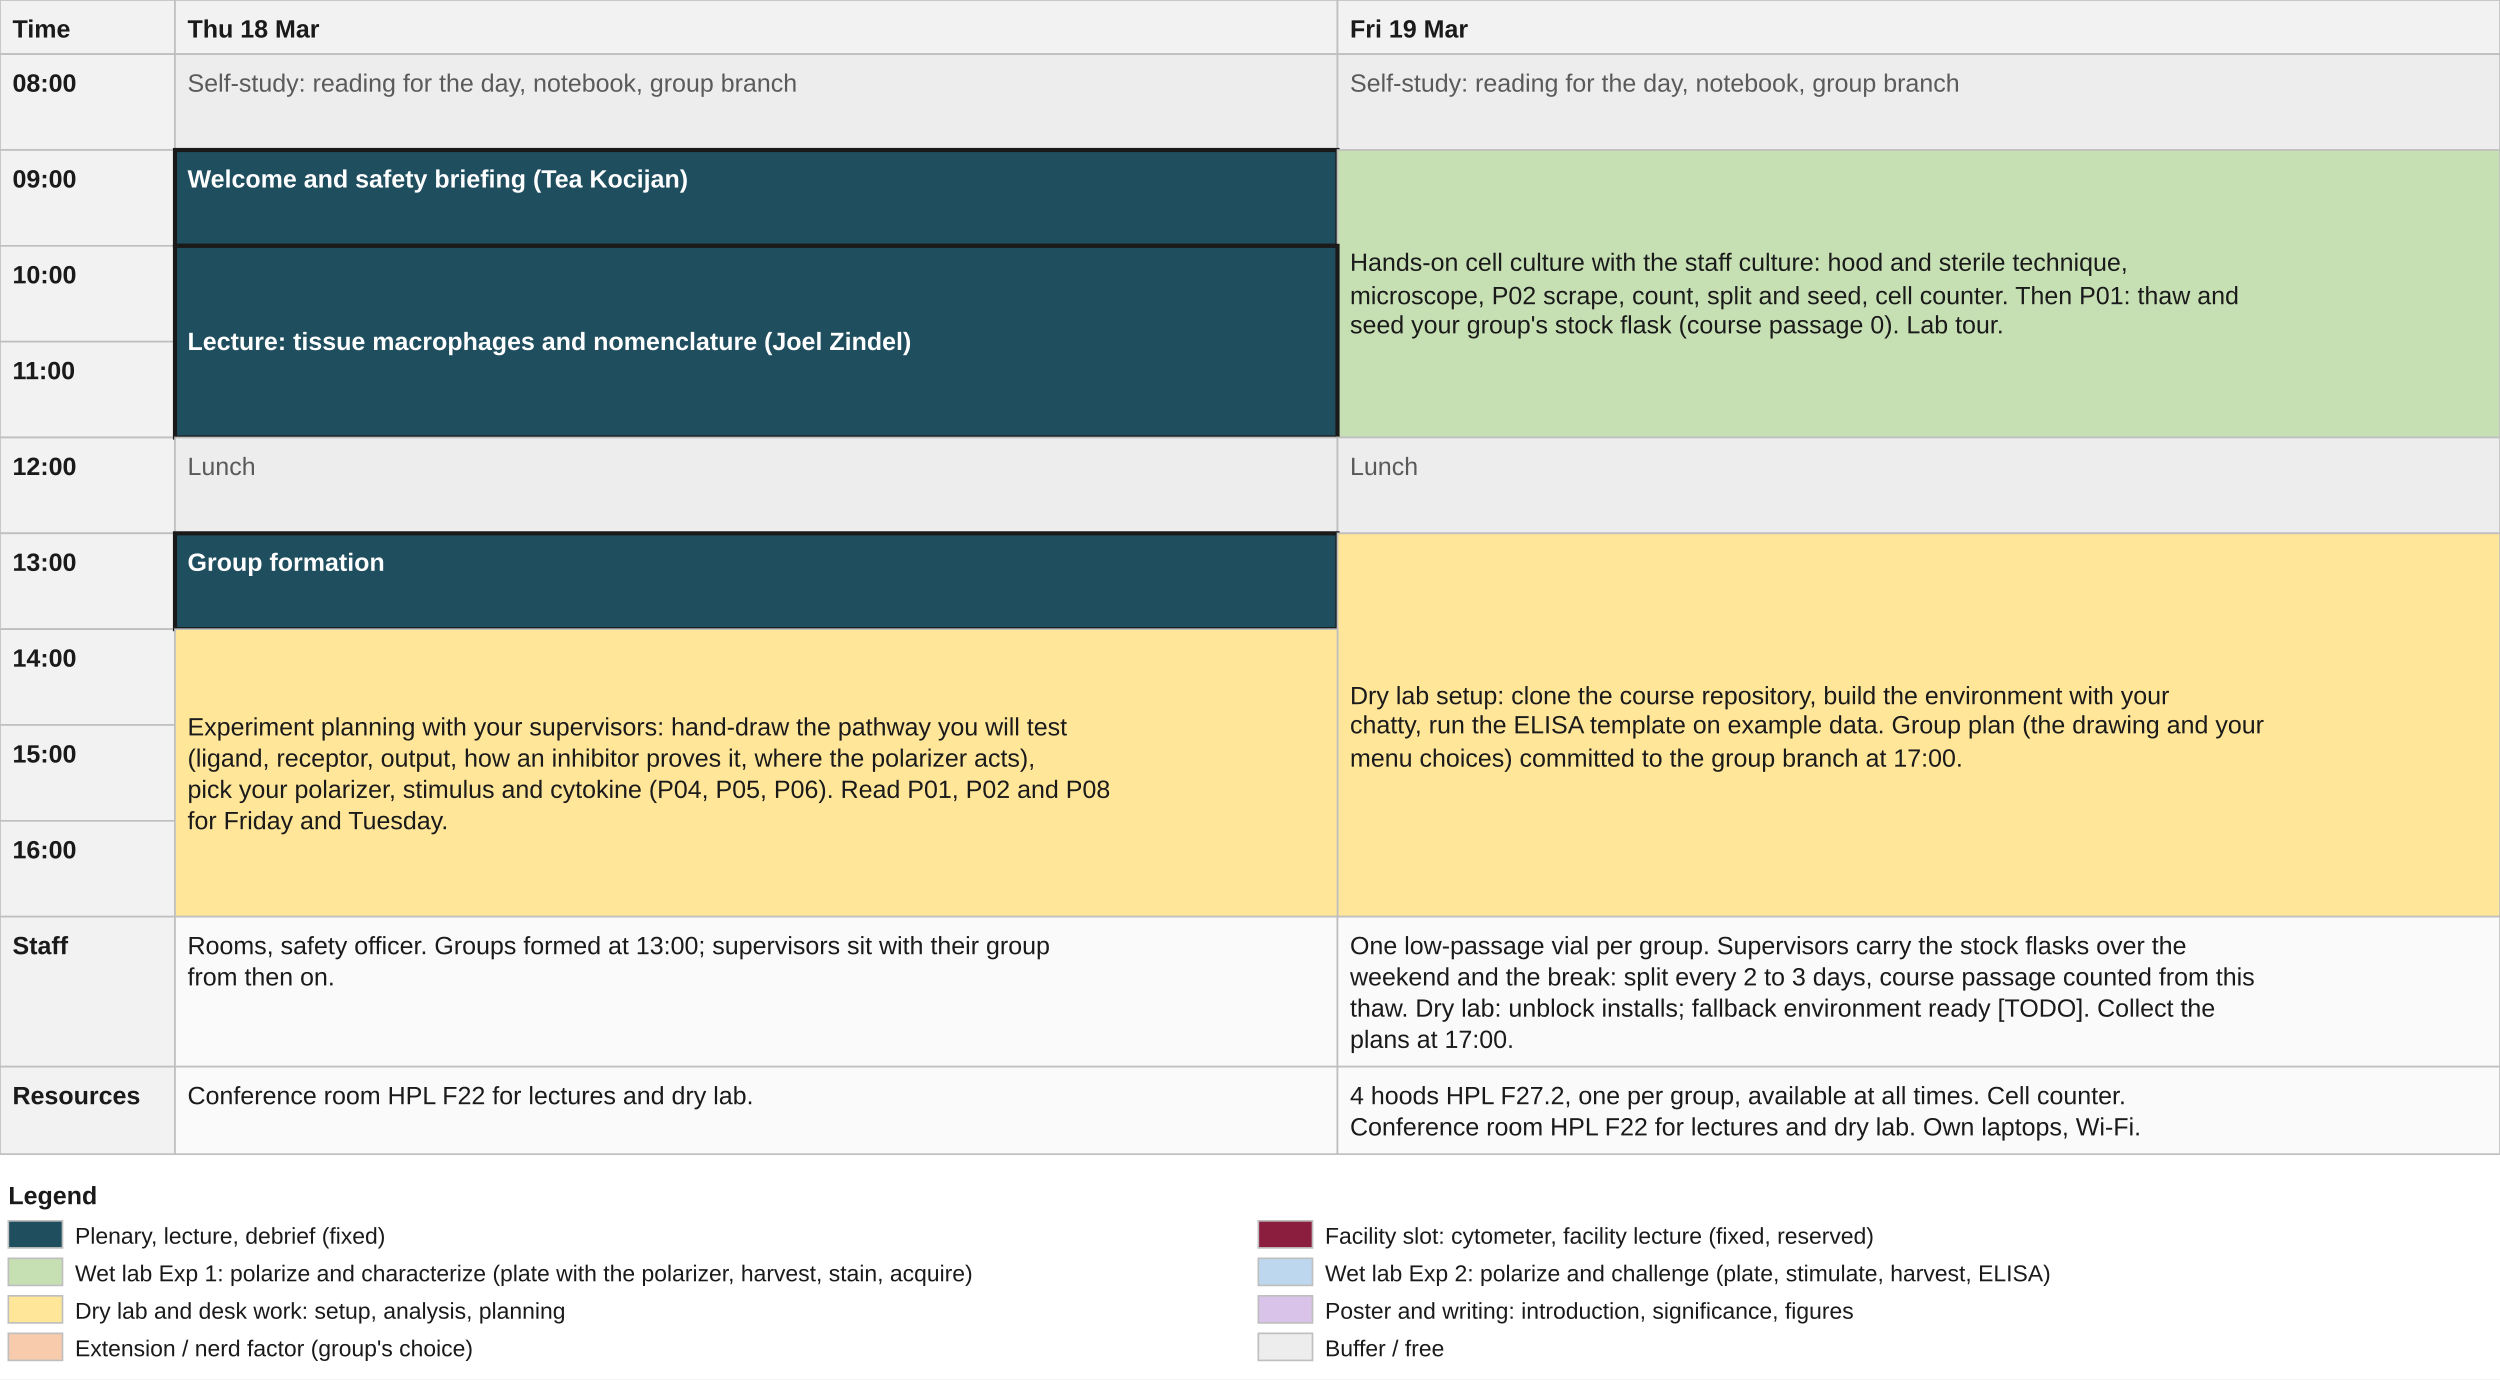
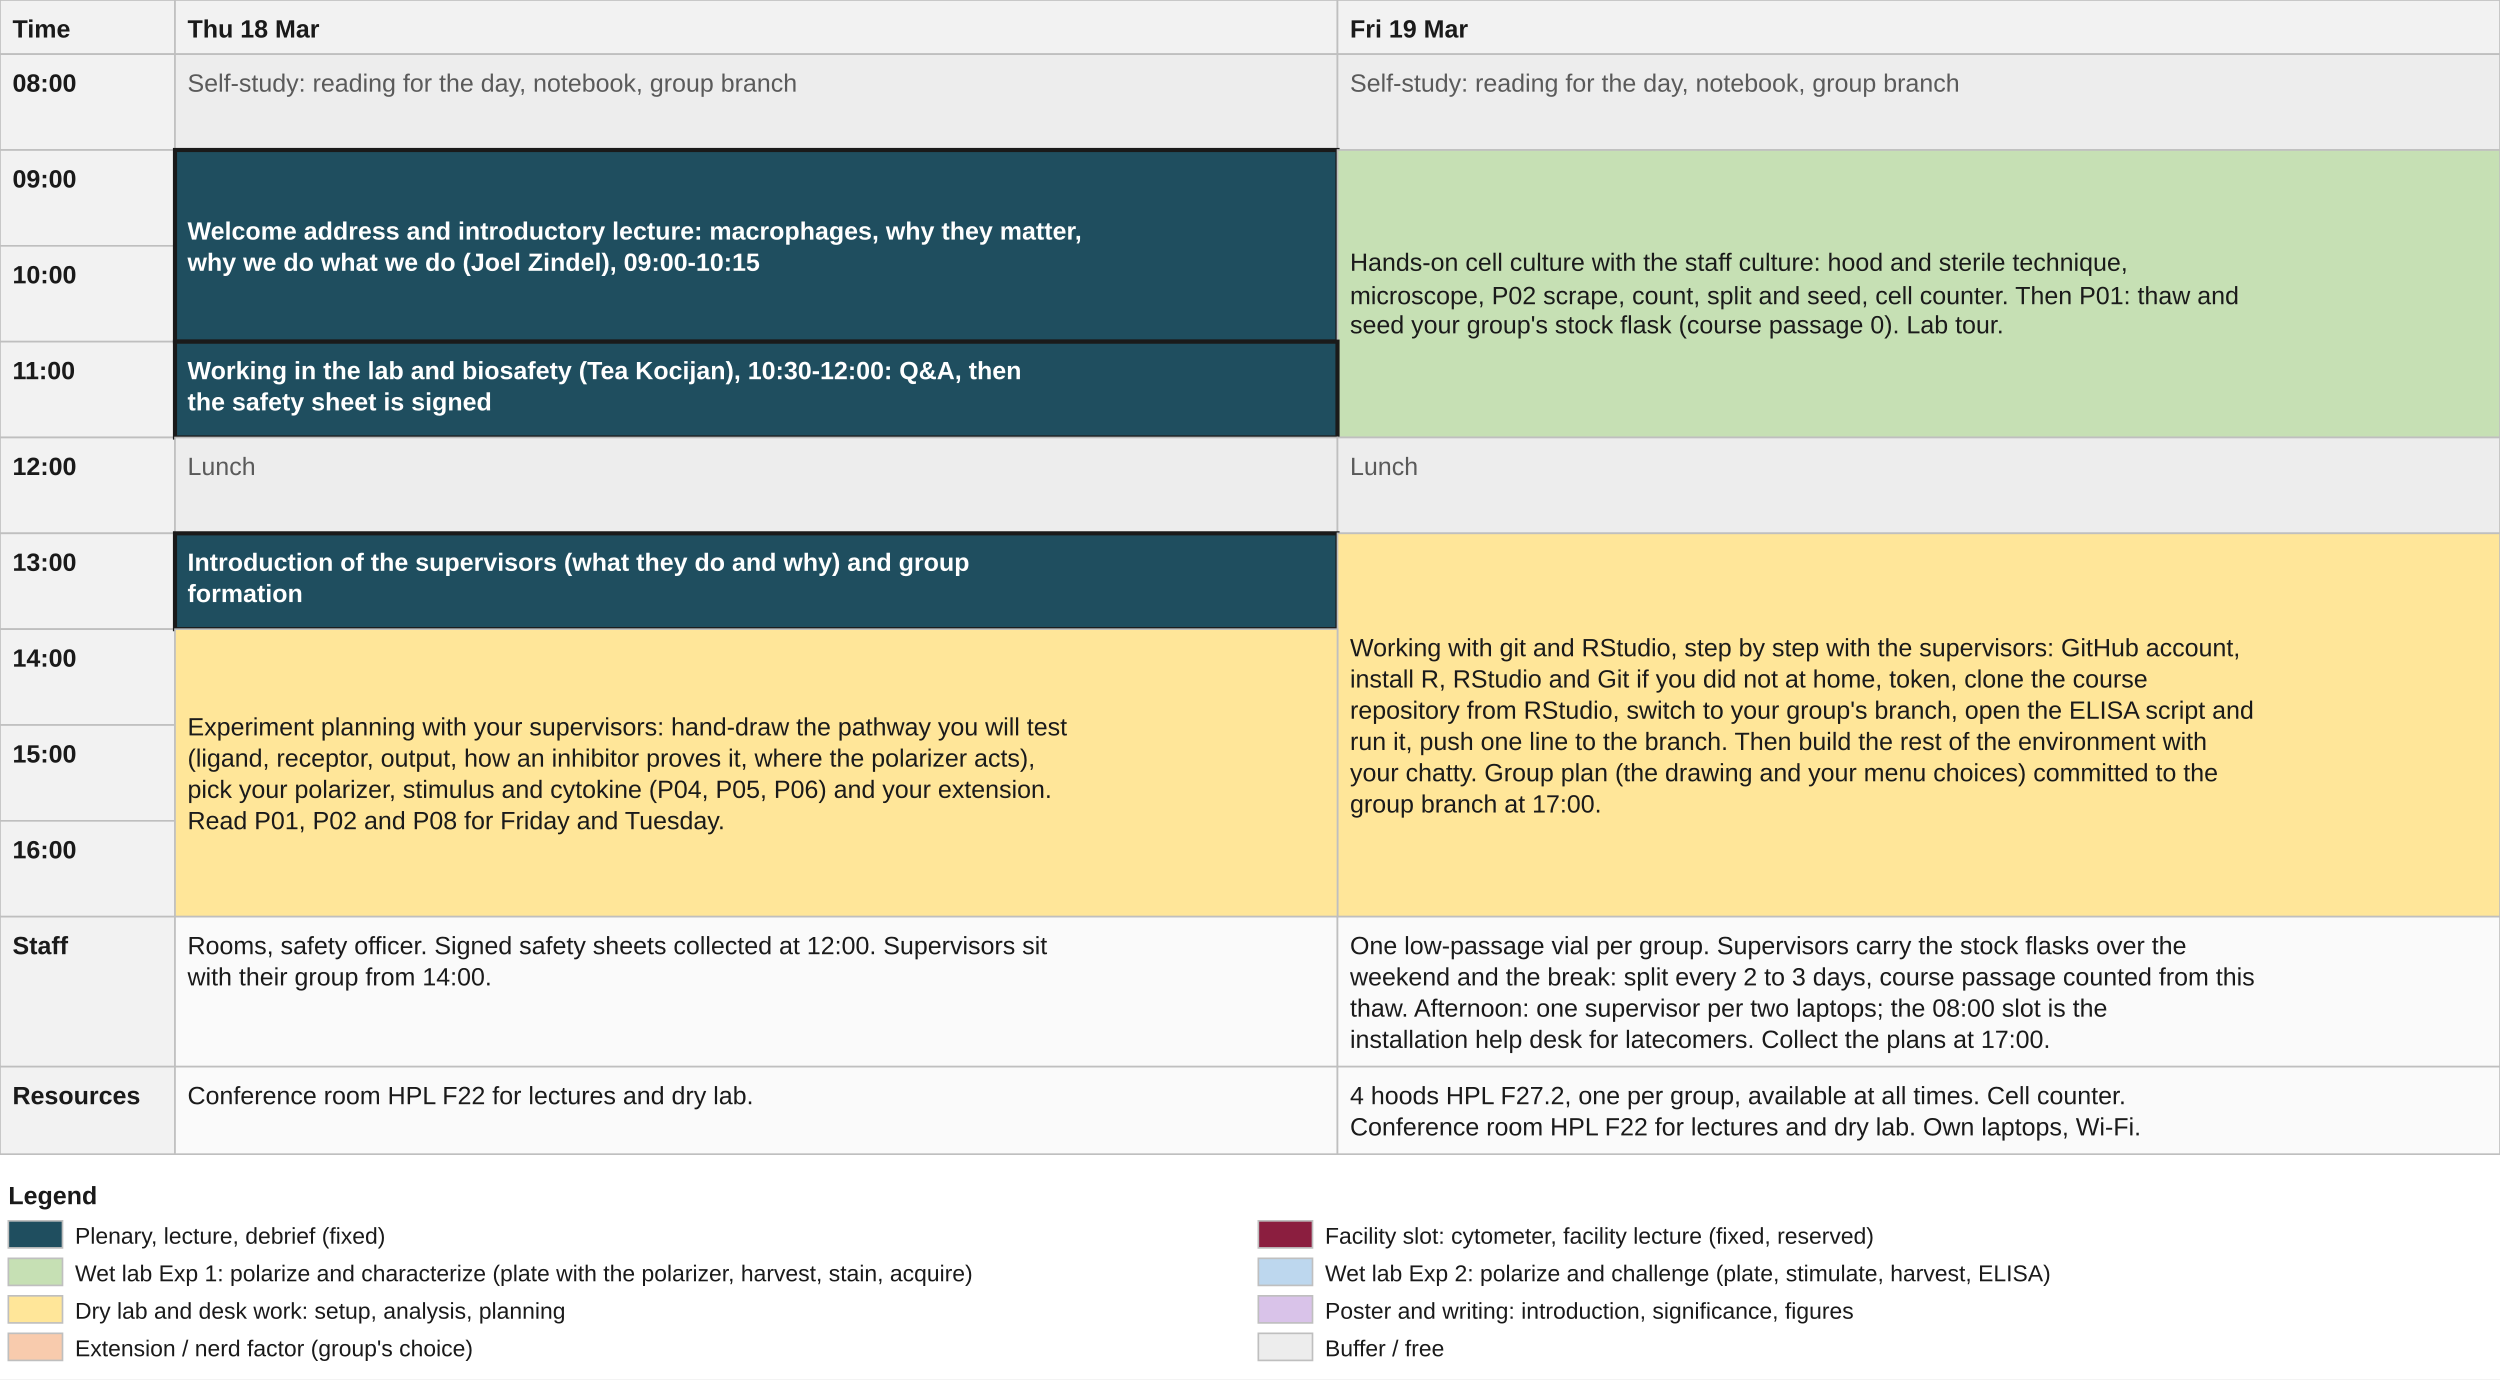
<svg xmlns="http://www.w3.org/2000/svg" viewBox="0 0 1200 662" width="1200" height="662" font-family="Arial, Helvetica, sans-serif">
  <rect x="0" y="0" width="1200" height="662" fill="#ffffff" />
  <rect x="0" y="0" width="84" height="26" fill="#F2F2F2" stroke="#BFBFBF" stroke-width="0.8" />
  <text x="6" y="18" font-size="12" fill="#1A1A1A" font-weight="bold">Time</text>
  <rect x="84.0" y="0" width="558.0" height="26" fill="#F2F2F2" stroke="#BFBFBF" stroke-width="0.8" />
  <text x="90" y="18" font-size="12" fill="#1A1A1A" font-weight="bold">Thu 18 Mar</text>
  <rect x="642.0" y="0" width="558.0" height="26" fill="#F2F2F2" stroke="#BFBFBF" stroke-width="0.8" />
  <text x="648" y="18" font-size="12" fill="#1A1A1A" font-weight="bold">Fri 19 Mar</text>
  <rect x="0" y="26" width="84" height="46" fill="#F2F2F2" stroke="#BFBFBF" stroke-width="0.8" />
  <text x="6" y="44" font-size="12" fill="#1A1A1A" font-weight="bold">08:00</text>
  <rect x="0" y="72" width="84" height="46" fill="#F2F2F2" stroke="#BFBFBF" stroke-width="0.8" />
  <text x="6" y="90" font-size="12" fill="#1A1A1A" font-weight="bold">09:00</text>
  <rect x="0" y="118" width="84" height="46" fill="#F2F2F2" stroke="#BFBFBF" stroke-width="0.8" />
  <text x="6" y="136" font-size="12" fill="#1A1A1A" font-weight="bold">10:00</text>
  <rect x="0" y="164" width="84" height="46" fill="#F2F2F2" stroke="#BFBFBF" stroke-width="0.8" />
  <text x="6" y="182" font-size="12" fill="#1A1A1A" font-weight="bold">11:00</text>
  <rect x="0" y="210" width="84" height="46" fill="#F2F2F2" stroke="#BFBFBF" stroke-width="0.8" />
  <text x="6" y="228" font-size="12" fill="#1A1A1A" font-weight="bold">12:00</text>
  <rect x="0" y="256" width="84" height="46" fill="#F2F2F2" stroke="#BFBFBF" stroke-width="0.8" />
  <text x="6" y="274" font-size="12" fill="#1A1A1A" font-weight="bold">13:00</text>
  <rect x="0" y="302" width="84" height="46" fill="#F2F2F2" stroke="#BFBFBF" stroke-width="0.8" />
  <text x="6" y="320" font-size="12" fill="#1A1A1A" font-weight="bold">14:00</text>
  <rect x="0" y="348" width="84" height="46" fill="#F2F2F2" stroke="#BFBFBF" stroke-width="0.8" />
  <text x="6" y="366" font-size="12" fill="#1A1A1A" font-weight="bold">15:00</text>
  <rect x="0" y="394" width="84" height="46" fill="#F2F2F2" stroke="#BFBFBF" stroke-width="0.8" />
  <text x="6" y="412" font-size="12" fill="#1A1A1A" font-weight="bold">16:00</text>
  <rect x="0" y="440" width="84" height="72" fill="#F2F2F2" stroke="#BFBFBF" stroke-width="0.8" />
  <text x="6" y="458" font-size="12" fill="#1A1A1A" font-weight="bold">Staff</text>
  <rect x="0" y="512" width="84" height="42" fill="#F2F2F2" stroke="#BFBFBF" stroke-width="0.8" />
  <text x="6" y="530" font-size="12" fill="#1A1A1A" font-weight="bold">Resources</text>
  <rect x="84.0" y="26" width="558.0" height="46" fill="#EDEDED" stroke="#BFBFBF" stroke-width="0.8" />
  <text x="90" y="44" font-size="12" fill="#5A5A5A">Self-study: reading for the day, notebook, group branch</text>
  <rect x="642.0" y="26" width="558.0" height="46" fill="#EDEDED" stroke="#BFBFBF" stroke-width="0.8" />
  <text x="648" y="44" font-size="12" fill="#5A5A5A">Self-study: reading for the day, notebook, group branch</text>
-   <rect x="84.0" y="72" width="558.0" height="46" fill="#1F4E5F" stroke="#1A1A1A" stroke-width="2" />
-   <text x="90" y="90" font-size="12" fill="#FFFFFF" font-weight="bold">Welcome and safety briefing (Tea Kocijan)</text>
+   <rect x="84.0" y="72" width="558.0" height="92" fill="#1F4E5F" stroke="#1A1A1A" stroke-width="2" />
+   <text x="90" y="115" font-size="12" fill="#FFFFFF" font-weight="bold">Welcome address and introductory lecture: macrophages, why they matter,</text>
+   <text x="90" y="130" font-size="12" fill="#FFFFFF" font-weight="bold">why we do what we do (Joel Zindel), 09:00-10:15</text>
  <rect x="642.0" y="72" width="558.0" height="138" fill="#C6E0B4" stroke="#BFBFBF" stroke-width="0.8" />
  <text x="648" y="130" font-size="12" fill="#1A1A1A">Hands-on cell culture with the staff culture: hood and sterile technique,</text>
  <text x="648" y="146" font-size="12" fill="#1A1A1A">microscope, P02 scrape, count, split and seed, cell counter. Then P01: thaw and</text>
  <text x="648" y="160" font-size="12" fill="#1A1A1A">seed your group's stock flask (course passage 0). Lab tour.</text>
-   <rect x="84.0" y="118" width="558.0" height="92" fill="#1F4E5F" stroke="#1A1A1A" stroke-width="2" />
-   <text x="90" y="168" font-size="12" fill="#FFFFFF" font-weight="bold">Lecture: tissue macrophages and nomenclature (Joel Zindel)</text>
+   <rect x="84.0" y="164" width="558.0" height="46" fill="#1F4E5F" stroke="#1A1A1A" stroke-width="2" />
+   <text x="90" y="182" font-size="12" fill="#FFFFFF" font-weight="bold">Working in the lab and biosafety (Tea Kocijan), 10:30-12:00: Q&amp;A, then</text>
+   <text x="90" y="197" font-size="12" fill="#FFFFFF" font-weight="bold">the safety sheet is signed</text>
  <rect x="84.0" y="210" width="558.0" height="46" fill="#EDEDED" stroke="#BFBFBF" stroke-width="0.8" />
  <text x="90" y="228" font-size="12" fill="#5A5A5A">Lunch</text>
  <rect x="642.0" y="210" width="558.0" height="46" fill="#EDEDED" stroke="#BFBFBF" stroke-width="0.8" />
  <text x="648" y="228" font-size="12" fill="#5A5A5A">Lunch</text>
  <rect x="84.0" y="256" width="558.0" height="46" fill="#1F4E5F" stroke="#1A1A1A" stroke-width="2" />
-   <text x="90" y="274" font-size="12" fill="#FFFFFF" font-weight="bold">Group formation</text>
+   <text x="90" y="274" font-size="12" fill="#FFFFFF" font-weight="bold">Introduction of the supervisors (what they do and why) and group</text>
+   <text x="90" y="289" font-size="12" fill="#FFFFFF" font-weight="bold">formation</text>
  <rect x="642.0" y="256" width="558.0" height="184" fill="#FFE699" stroke="#BFBFBF" stroke-width="0.8" />
-   <text x="648" y="338" font-size="12" fill="#1A1A1A">Dry lab setup: clone the course repository, build the environment with your</text>
-   <text x="648" y="352" font-size="12" fill="#1A1A1A">chatty, run the ELISA template on example data. Group plan (the drawing and your</text>
-   <text x="648" y="368" font-size="12" fill="#1A1A1A">menu choices) committed to the group branch at 17:00.</text>
+   <text x="648" y="315" font-size="12" fill="#1A1A1A">Working with git and RStudio, step by step with the supervisors: GitHub account,</text>
+   <text x="648" y="330" font-size="12" fill="#1A1A1A">install R, RStudio and Git if you did not at home, token, clone the course</text>
+   <text x="648" y="345" font-size="12" fill="#1A1A1A">repository from RStudio, switch to your group's branch, open the ELISA script and</text>
+   <text x="648" y="360" font-size="12" fill="#1A1A1A">run it, push one line to the branch. Then build the rest of the environment with</text>
+   <text x="648" y="375" font-size="12" fill="#1A1A1A">your chatty. Group plan (the drawing and your menu choices) committed to the</text>
+   <text x="648" y="390" font-size="12" fill="#1A1A1A">group branch at 17:00.</text>
  <rect x="84.0" y="302" width="558.0" height="138" fill="#FFE699" stroke="#BFBFBF" stroke-width="0.8" />
  <text x="90" y="353" font-size="12" fill="#1A1A1A">Experiment planning with your supervisors: hand-draw the pathway you will test</text>
  <text x="90" y="368" font-size="12" fill="#1A1A1A">(ligand, receptor, output, how an inhibitor proves it, where the polarizer acts),</text>
-   <text x="90" y="383" font-size="12" fill="#1A1A1A">pick your polarizer, stimulus and cytokine (P04, P05, P06). Read P01, P02 and P08</text>
-   <text x="90" y="398" font-size="12" fill="#1A1A1A">for Friday and Tuesday.</text>
+   <text x="90" y="383" font-size="12" fill="#1A1A1A">pick your polarizer, stimulus and cytokine (P04, P05, P06) and your extension.</text>
+   <text x="90" y="398" font-size="12" fill="#1A1A1A">Read P01, P02 and P08 for Friday and Tuesday.</text>
  <rect x="84.0" y="440" width="558.0" height="72" fill="#FAFAFA" stroke="#BFBFBF" stroke-width="0.8" />
-   <text x="90" y="458" font-size="12" fill="#1A1A1A">Rooms, safety officer. Groups formed at 13:00; supervisors sit with their group</text>
-   <text x="90" y="473" font-size="12" fill="#1A1A1A">from then on.</text>
+   <text x="90" y="458" font-size="12" fill="#1A1A1A">Rooms, safety officer. Signed safety sheets collected at 12:00. Supervisors sit</text>
+   <text x="90" y="473" font-size="12" fill="#1A1A1A">with their group from 14:00.</text>
  <rect x="642.0" y="440" width="558.0" height="72" fill="#FAFAFA" stroke="#BFBFBF" stroke-width="0.8" />
  <text x="648" y="458" font-size="12" fill="#1A1A1A">One low-passage vial per group. Supervisors carry the stock flasks over the</text>
  <text x="648" y="473" font-size="12" fill="#1A1A1A">weekend and the break: split every 2 to 3 days, course passage counted from this</text>
-   <text x="648" y="488" font-size="12" fill="#1A1A1A">thaw. Dry lab: unblock installs; fallback environment ready [TODO]. Collect the</text>
-   <text x="648" y="503" font-size="12" fill="#1A1A1A">plans at 17:00.</text>
+   <text x="648" y="488" font-size="12" fill="#1A1A1A">thaw. Afternoon: one supervisor per two laptops; the 08:00 slot is the</text>
+   <text x="648" y="503" font-size="12" fill="#1A1A1A">installation help desk for latecomers. Collect the plans at 17:00.</text>
  <rect x="84.0" y="512" width="558.0" height="42" fill="#FAFAFA" stroke="#BFBFBF" stroke-width="0.8" />
  <text x="90" y="530" font-size="12" fill="#1A1A1A">Conference room HPL F22 for lectures and dry lab.</text>
  <rect x="642.0" y="512" width="558.0" height="42" fill="#FAFAFA" stroke="#BFBFBF" stroke-width="0.8" />
  <text x="648" y="530" font-size="12" fill="#1A1A1A">4 hoods HPL F27.2, one per group, available at all times. Cell counter.</text>
  <text x="648" y="545" font-size="12" fill="#1A1A1A">Conference room HPL F22 for lectures and dry lab. Own laptops, Wi-Fi.</text>
  <text x="4" y="578" font-size="12" font-weight="bold" fill="#1A1A1A">Legend</text>
  <rect x="4" y="586" width="26" height="13" fill="#1F4E5F" stroke="#BFBFBF" stroke-width="0.8" />
  <text x="36" y="597" font-size="11" fill="#1A1A1A">Plenary, lecture, debrief (fixed)</text>
  <rect x="604" y="586" width="26" height="13" fill="#8B1E3F" stroke="#BFBFBF" stroke-width="0.8" />
  <text x="636" y="597" font-size="11" fill="#1A1A1A">Facility slot: cytometer, facility lecture (fixed, reserved)</text>
  <rect x="4" y="604" width="26" height="13" fill="#C6E0B4" stroke="#BFBFBF" stroke-width="0.8" />
  <text x="36" y="615" font-size="11" fill="#1A1A1A">Wet lab Exp 1: polarize and characterize (plate with the polarizer, harvest, stain, acquire)</text>
  <rect x="604" y="604" width="26" height="13" fill="#BDD7EE" stroke="#BFBFBF" stroke-width="0.8" />
  <text x="636" y="615" font-size="11" fill="#1A1A1A">Wet lab Exp 2: polarize and challenge (plate, stimulate, harvest, ELISA)</text>
  <rect x="4" y="622" width="26" height="13" fill="#FFE699" stroke="#BFBFBF" stroke-width="0.8" />
  <text x="36" y="633" font-size="11" fill="#1A1A1A">Dry lab and desk work: setup, analysis, planning</text>
  <rect x="604" y="622" width="26" height="13" fill="#D9C3E9" stroke="#BFBFBF" stroke-width="0.8" />
  <text x="636" y="633" font-size="11" fill="#1A1A1A">Poster and writing: introduction, significance, figures</text>
  <rect x="4" y="640" width="26" height="13" fill="#F8CBAD" stroke="#BFBFBF" stroke-width="0.8" />
  <text x="36" y="651" font-size="11" fill="#1A1A1A">Extension / nerd factor (group's choice)</text>
  <rect x="604" y="640" width="26" height="13" fill="#EDEDED" stroke="#BFBFBF" stroke-width="0.8" />
  <text x="636" y="651" font-size="11" fill="#1A1A1A">Buffer / free</text>
</svg>
